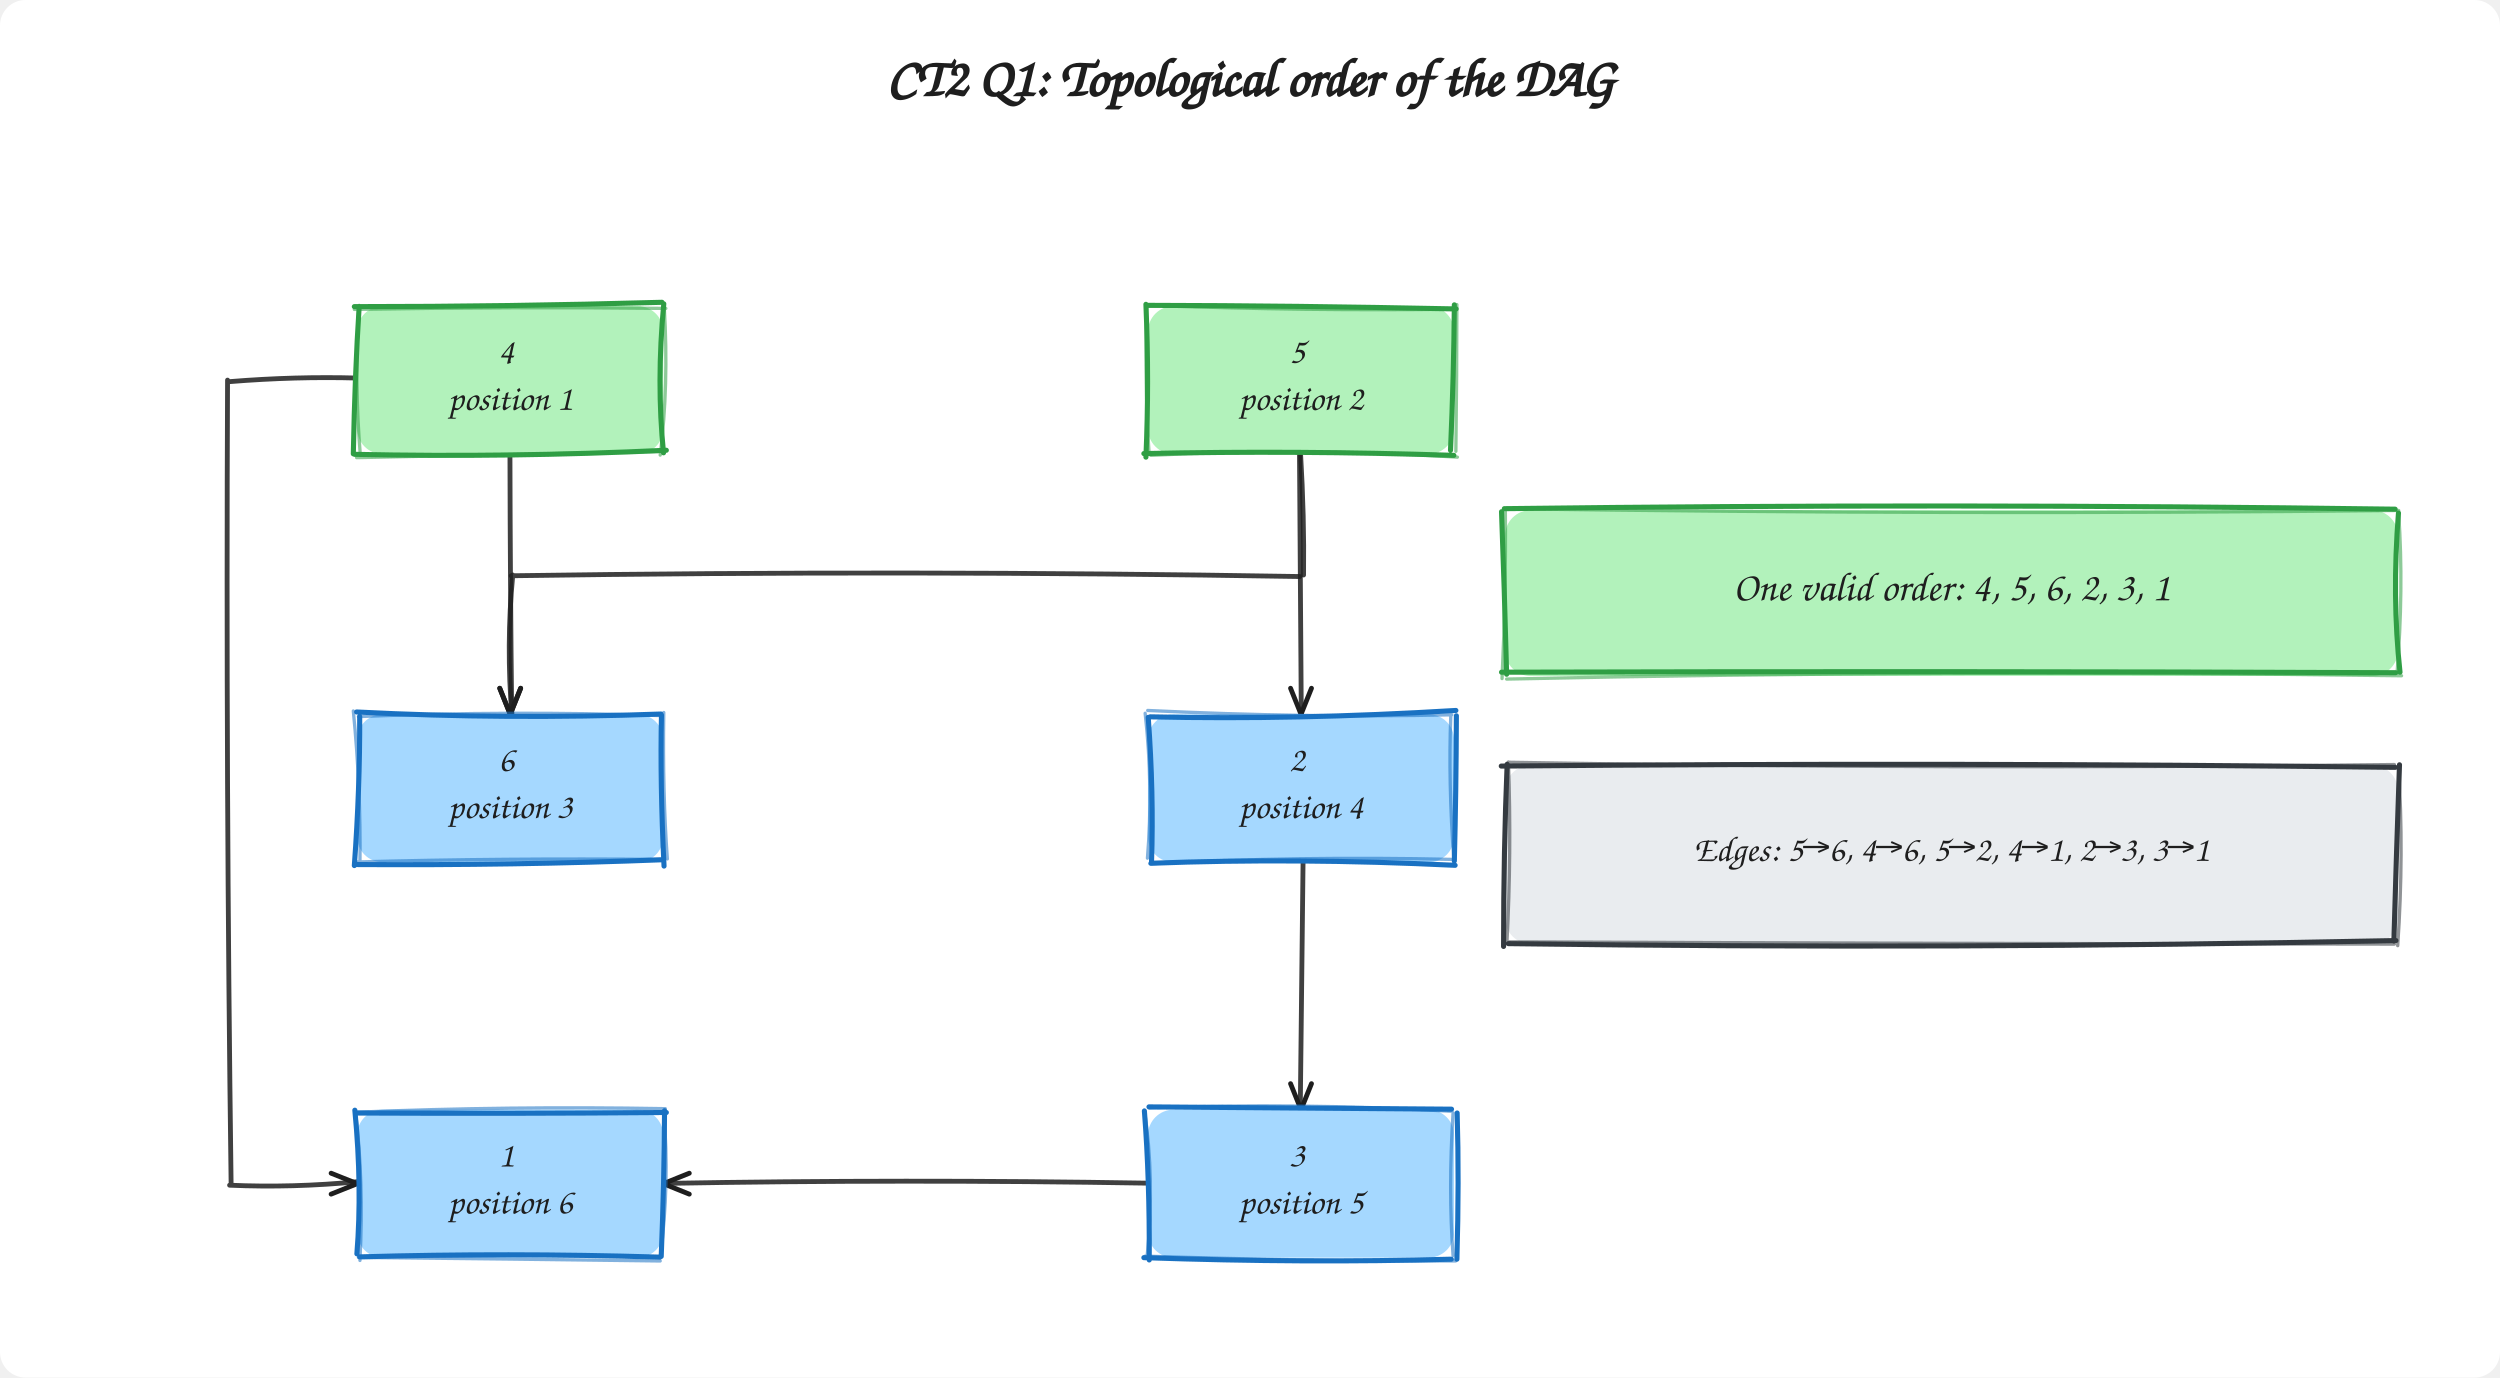
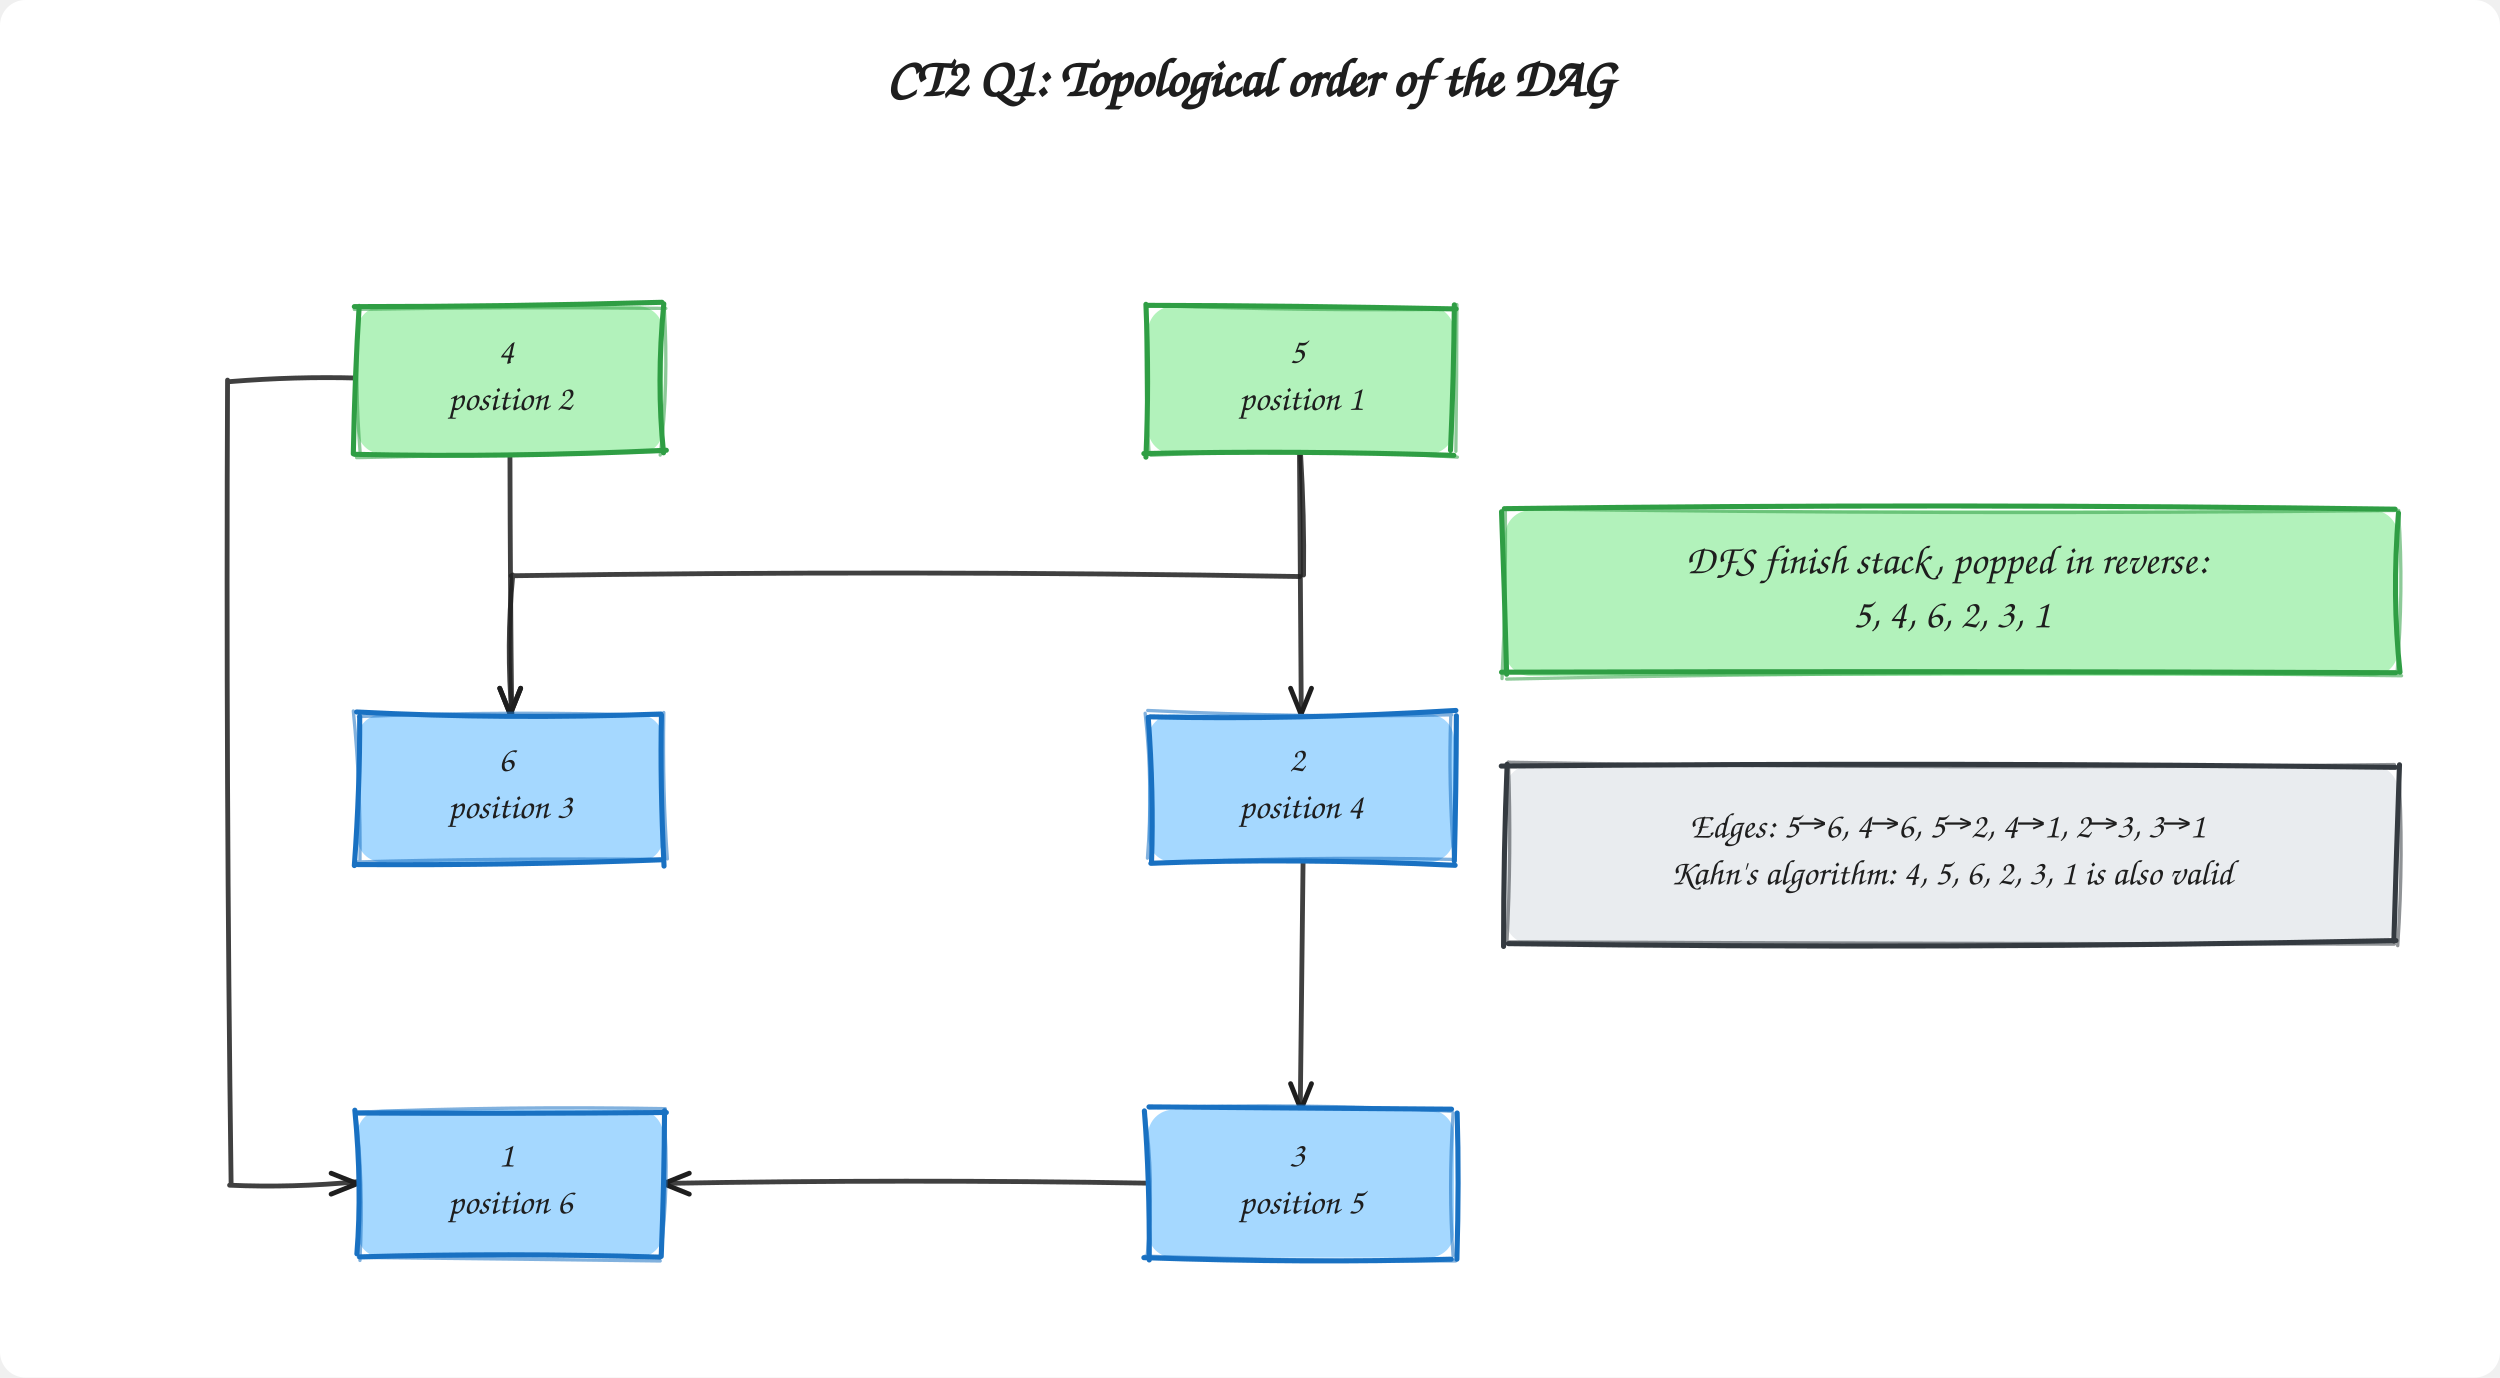
<svg xmlns="http://www.w3.org/2000/svg" width="980" height="540" viewBox="0 0 980 540" role="img" aria-label="CT2 Q1: Topological order of the DAG">
  <rect width="980" height="540" fill="#ffffff" rx="10" />
  <text text-anchor="middle" dominant-baseline="central" font-family="&quot;Segoe Print&quot;, &quot;Bradley Hand&quot;, Chilanka, &quot;Comic Sans MS&quot;, &quot;Comic Neue&quot;, cursive" font-size="21" font-weight="bold" fill="#1e1e1e">
    <tspan x="490.0" y="34.0">CT2 Q1: Topological order of the DAG</tspan>
  </text>
  <path d="M199.9 177.5 Q200.0 229.1 200.6 280.5" fill="none" stroke="#1e1e1e" stroke-width="1.9" stroke-linecap="round" opacity="0.85" />
  <path d="M195.9 269.8 L200.0 280.0 L204.1 269.8" fill="none" stroke="#1e1e1e" stroke-width="1.9" stroke-linecap="round" stroke-linejoin="round" />
  <path d="M509.8 177.5 Q511.3 202.8 511.0 225.4 M509.5 226.0 Q356.3 223.4 200.4 225.7 M201.0 225.4 Q198.4 253.0 200.7 280.7" fill="none" stroke="#1e1e1e" stroke-width="1.9" stroke-linecap="round" opacity="0.85" />
  <path d="M195.9 269.8 L200.0 280.0 L204.1 269.8" fill="none" stroke="#1e1e1e" stroke-width="1.9" stroke-linecap="round" stroke-linejoin="round" />
  <path d="M509.4 177.7 Q509.7 229.3 510.1 279.7" fill="none" stroke="#1e1e1e" stroke-width="1.9" stroke-linecap="round" opacity="0.85" />
  <path d="M505.9 269.8 L510.0 280.0 L514.1 269.8" fill="none" stroke="#1e1e1e" stroke-width="1.9" stroke-linecap="round" stroke-linejoin="round" />
  <path d="M140.3 148.2 Q115.9 147.5 90.0 149.6 M89.2 149.0 Q88.5 306.3 90.6 464.5 M90.0 464.6 Q114.8 465.7 140.5 463.2" fill="none" stroke="#1e1e1e" stroke-width="1.9" stroke-linecap="round" opacity="0.85" />
  <path d="M129.8 468.1 L140.0 464.0 L129.8 459.9" fill="none" stroke="#1e1e1e" stroke-width="1.9" stroke-linecap="round" stroke-linejoin="round" />
  <path d="M510.8 337.6 Q510.3 386.5 509.7 435.2" fill="none" stroke="#1e1e1e" stroke-width="1.9" stroke-linecap="round" opacity="0.85" />
  <path d="M505.9 424.8 L510.0 435.0 L514.1 424.8" fill="none" stroke="#1e1e1e" stroke-width="1.9" stroke-linecap="round" stroke-linejoin="round" />
  <path d="M450.1 463.8 Q354.9 462.2 260.2 463.9" fill="none" stroke="#1e1e1e" stroke-width="1.9" stroke-linecap="round" opacity="0.85" />
  <path d="M270.2 459.9 L260.0 464.0 L270.2 468.1" fill="none" stroke="#1e1e1e" stroke-width="1.9" stroke-linecap="round" stroke-linejoin="round" />
  <rect x="140.0" y="120.0" width="120.0" height="58.0" rx="10" fill="#b2f2bb" />
  <path d="M138.9 120.2 Q199.4 120.2 259.5 118.5 M260.2 119.1 Q257.3 149.9 260.1 177.5 M261.2 176.5 Q199.5 179.4 139.0 178.1 M138.5 177.9 Q139.1 146.5 140.8 120.1" fill="none" stroke="#2f9e44" stroke-width="2" stroke-linecap="round" />
  <path d="M138.9 121.3 Q201.1 120.2 261.0 120.9 M260.4 120.6 Q262.2 151.1 258.8 178.4 M258.9 177.0 Q199.4 178.1 139.8 179.4 M141.3 179.1 Q138.9 150.2 140.6 121.1" fill="none" stroke="#2f9e44" stroke-width="1.3" stroke-linecap="round" opacity="0.55" />
  <text text-anchor="middle" dominant-baseline="central" font-family="&quot;Segoe Print&quot;, &quot;Bradley Hand&quot;, Chilanka, &quot;Comic Sans MS&quot;, &quot;Comic Neue&quot;, cursive" font-size="14" font-weight="normal" fill="#1e1e1e">
    <tspan x="200.0" y="139.8">4</tspan>
-     <tspan x="200.0" y="158.2">position 1</tspan>
+     <tspan x="200.0" y="158.2">position 2</tspan>
  </text>
  <rect x="450.0" y="120.0" width="120.0" height="58.0" rx="10" fill="#b2f2bb" />
  <path d="M450.1 119.7 Q507.4 119.8 570.8 121.1 M570.1 119.5 Q569.9 146.9 568.6 176.5 M569.9 178.5 Q508.4 176.5 448.4 177.8 M449.2 179.2 Q450.5 149.6 449.2 119.3" fill="none" stroke="#2f9e44" stroke-width="2" stroke-linecap="round" />
  <path d="M451.4 119.7 Q512.3 122.0 570.1 121.2 M571.1 119.4 Q571.1 146.2 570.7 176.9 M571.3 179.2 Q511.6 175.4 451.1 178.5 M450.4 177.2 Q448.7 151.8 449.5 120.2" fill="none" stroke="#2f9e44" stroke-width="1.3" stroke-linecap="round" opacity="0.55" />
  <text text-anchor="middle" dominant-baseline="central" font-family="&quot;Segoe Print&quot;, &quot;Bradley Hand&quot;, Chilanka, &quot;Comic Sans MS&quot;, &quot;Comic Neue&quot;, cursive" font-size="14" font-weight="normal" fill="#1e1e1e">
    <tspan x="510.0" y="139.8">5</tspan>
-     <tspan x="510.0" y="158.2">position 2</tspan>
+     <tspan x="510.0" y="158.2">position 1</tspan>
  </text>
  <rect x="140.0" y="280.0" width="120.0" height="58.0" rx="10" fill="#a5d8ff" />
  <path d="M139.8 279.1 Q198.5 282.1 259.1 279.9 M259.3 280.3 Q258.7 306.8 260.3 339.5 M260.2 337.0 Q201.7 339.3 139.2 338.9 M138.9 339.3 Q141.1 309.2 141.0 280.9" fill="none" stroke="#1971c2" stroke-width="2" stroke-linecap="round" />
  <path d="M140.5 280.9 Q200.7 278.5 258.6 280.5 M260.2 279.3 Q259.7 310.7 261.6 336.7 M259.4 336.9 Q197.2 336.3 139.6 337.9 M141.1 338.8 Q141.5 308.9 138.5 278.7" fill="none" stroke="#1971c2" stroke-width="1.3" stroke-linecap="round" opacity="0.55" />
  <text text-anchor="middle" dominant-baseline="central" font-family="&quot;Segoe Print&quot;, &quot;Bradley Hand&quot;, Chilanka, &quot;Comic Sans MS&quot;, &quot;Comic Neue&quot;, cursive" font-size="14" font-weight="normal" fill="#1e1e1e">
    <tspan x="200.0" y="299.8">6</tspan>
    <tspan x="200.0" y="318.2">position 3</tspan>
  </text>
  <rect x="450.0" y="280.0" width="120.0" height="58.0" rx="10" fill="#a5d8ff" />
  <path d="M450.9 281.0 Q508.0 282.3 570.7 278.5 M570.9 280.6 Q570.8 310.0 570.1 337.5 M570.4 339.2 Q508.1 336.2 451.2 338.4 M451.4 337.7 Q452.3 311.0 450.1 281.2" fill="none" stroke="#1971c2" stroke-width="2" stroke-linecap="round" />
  <path d="M449.9 278.5 Q512.0 281.5 569.1 280.2 M568.7 280.8 Q567.7 306.5 569.9 337.1 M570.3 336.9 Q508.7 335.5 450.8 338.6 M449.8 336.4 Q452.1 308.2 448.9 279.6" fill="none" stroke="#1971c2" stroke-width="1.3" stroke-linecap="round" opacity="0.55" />
  <text text-anchor="middle" dominant-baseline="central" font-family="&quot;Segoe Print&quot;, &quot;Bradley Hand&quot;, Chilanka, &quot;Comic Sans MS&quot;, &quot;Comic Neue&quot;, cursive" font-size="14" font-weight="normal" fill="#1e1e1e">
    <tspan x="510.0" y="299.8">2</tspan>
    <tspan x="510.0" y="318.2">position 4</tspan>
  </text>
  <rect x="450.0" y="435.0" width="120.0" height="58.0" rx="10" fill="#a5d8ff" />
  <path d="M450.4 433.9 Q512.5 434.4 569.0 434.8 M571.2 436.3 Q572.0 462.9 571.1 493.6 M568.9 493.6 Q512.3 495.2 448.4 493.0 M450.5 493.9 Q450.7 462.5 448.6 435.5" fill="none" stroke="#1971c2" stroke-width="2" stroke-linecap="round" />
  <path d="M450.6 434.3 Q509.7 432.2 568.6 435.6 M569.6 436.2 Q567.7 466.4 569.6 492.2 M570.6 494.3 Q511.8 494.4 448.9 492.4 M449.7 492.2 Q452.7 461.9 448.6 435.2" fill="none" stroke="#1971c2" stroke-width="1.3" stroke-linecap="round" opacity="0.55" />
  <text text-anchor="middle" dominant-baseline="central" font-family="&quot;Segoe Print&quot;, &quot;Bradley Hand&quot;, Chilanka, &quot;Comic Sans MS&quot;, &quot;Comic Neue&quot;, cursive" font-size="14" font-weight="normal" fill="#1e1e1e">
    <tspan x="510.0" y="454.8">3</tspan>
    <tspan x="510.0" y="473.2">position 5</tspan>
  </text>
  <rect x="140.0" y="435.0" width="120.0" height="58.0" rx="10" fill="#a5d8ff" />
  <path d="M140.0 436.3 Q200.8 436.6 261.2 436.1 M260.5 435.4 Q260.4 462.7 259.2 492.5 M258.7 492.8 Q198.9 491.0 141.0 492.7 M139.9 491.5 Q142.0 465.5 139.1 435.2" fill="none" stroke="#1971c2" stroke-width="2" stroke-linecap="round" />
  <path d="M139.4 436.0 Q199.4 433.5 260.8 434.6 M260.2 436.5 Q262.6 463.5 258.8 493.0 M258.8 494.3 Q198.9 493.5 140.5 492.9 M141.1 494.1 Q142.7 463.2 139.3 435.3" fill="none" stroke="#1971c2" stroke-width="1.3" stroke-linecap="round" opacity="0.55" />
  <text text-anchor="middle" dominant-baseline="central" font-family="&quot;Segoe Print&quot;, &quot;Bradley Hand&quot;, Chilanka, &quot;Comic Sans MS&quot;, &quot;Comic Neue&quot;, cursive" font-size="14" font-weight="normal" fill="#1e1e1e">
    <tspan x="200.0" y="454.8">1</tspan>
    <tspan x="200.0" y="473.2">position 6</tspan>
  </text>
  <rect x="590.0" y="200.0" width="350.0" height="65.0" rx="10" fill="#b2f2bb" />
  <path d="M589.7 199.4 Q764.8 197.2 938.9 199.6 M940.2 201.1 Q937.6 234.0 940.8 263.5 M939.1 263.7 Q765.5 263.0 588.6 263.5 M590.6 264.3 Q589.7 229.7 588.6 200.6" fill="none" stroke="#2f9e44" stroke-width="2" stroke-linecap="round" />
  <path d="M589.9 199.4 Q767.0 202.0 940.3 200.1 M940.3 201.5 Q942.3 230.9 939.6 264.5 M941.4 264.9 Q762.9 262.4 590.6 266.2 M588.8 266.0 Q590.4 232.3 590.1 200.2" fill="none" stroke="#2f9e44" stroke-width="1.3" stroke-linecap="round" opacity="0.55" />
  <text text-anchor="middle" dominant-baseline="central" font-family="&quot;Segoe Print&quot;, &quot;Bradley Hand&quot;, Chilanka, &quot;Comic Sans MS&quot;, &quot;Comic Neue&quot;, cursive" font-size="16" font-weight="normal" fill="#1e1e1e">
-     <tspan x="765.0" y="232.5">One valid order: 4, 5, 6, 2, 3, 1</tspan>
+     <tspan x="765.0" y="221.9">DFS finish stack, popped in reverse:</tspan>
+     <tspan x="765.0" y="243.1">5, 4, 6, 2, 3, 1</tspan>
  </text>
  <rect x="590.0" y="300.0" width="350.0" height="70.0" rx="10" fill="#e9ecef" />
  <path d="M588.5 300.3 Q766.1 298.7 938.9 300.8 M940.6 299.8 Q939.3 337.1 938.4 368.9 M939.2 368.7 Q766.1 372.3 591.3 369.9 M589.4 371.0 Q589.4 333.5 590.8 299.6" fill="none" stroke="#343a40" stroke-width="2" stroke-linecap="round" />
  <path d="M591.2 298.8 Q762.9 301.8 938.6 299.7 M940.2 300.2 Q942.4 334.5 939.9 370.7 M938.6 370.1 Q763.9 369.9 590.0 369.2 M590.7 369.9 Q592.6 333.8 591.3 298.7" fill="none" stroke="#343a40" stroke-width="1.3" stroke-linecap="round" opacity="0.55" />
  <text text-anchor="middle" dominant-baseline="central" font-family="&quot;Segoe Print&quot;, &quot;Bradley Hand&quot;, Chilanka, &quot;Comic Sans MS&quot;, &quot;Comic Neue&quot;, cursive" font-size="14" font-weight="normal" fill="#1e1e1e">
-     <tspan x="765.0" y="335.0">Edges: 5→6, 4→6, 5→2, 4→1, 2→3, 3→1</tspan>
+     <tspan x="765.0" y="325.8">Edges: 5→6, 4→6, 5→2, 4→1, 2→3, 3→1</tspan>
+     <tspan x="765.0" y="344.2">Kahn's algorithm: 4, 5, 6, 2, 3, 1 is also valid</tspan>
  </text>
</svg>
